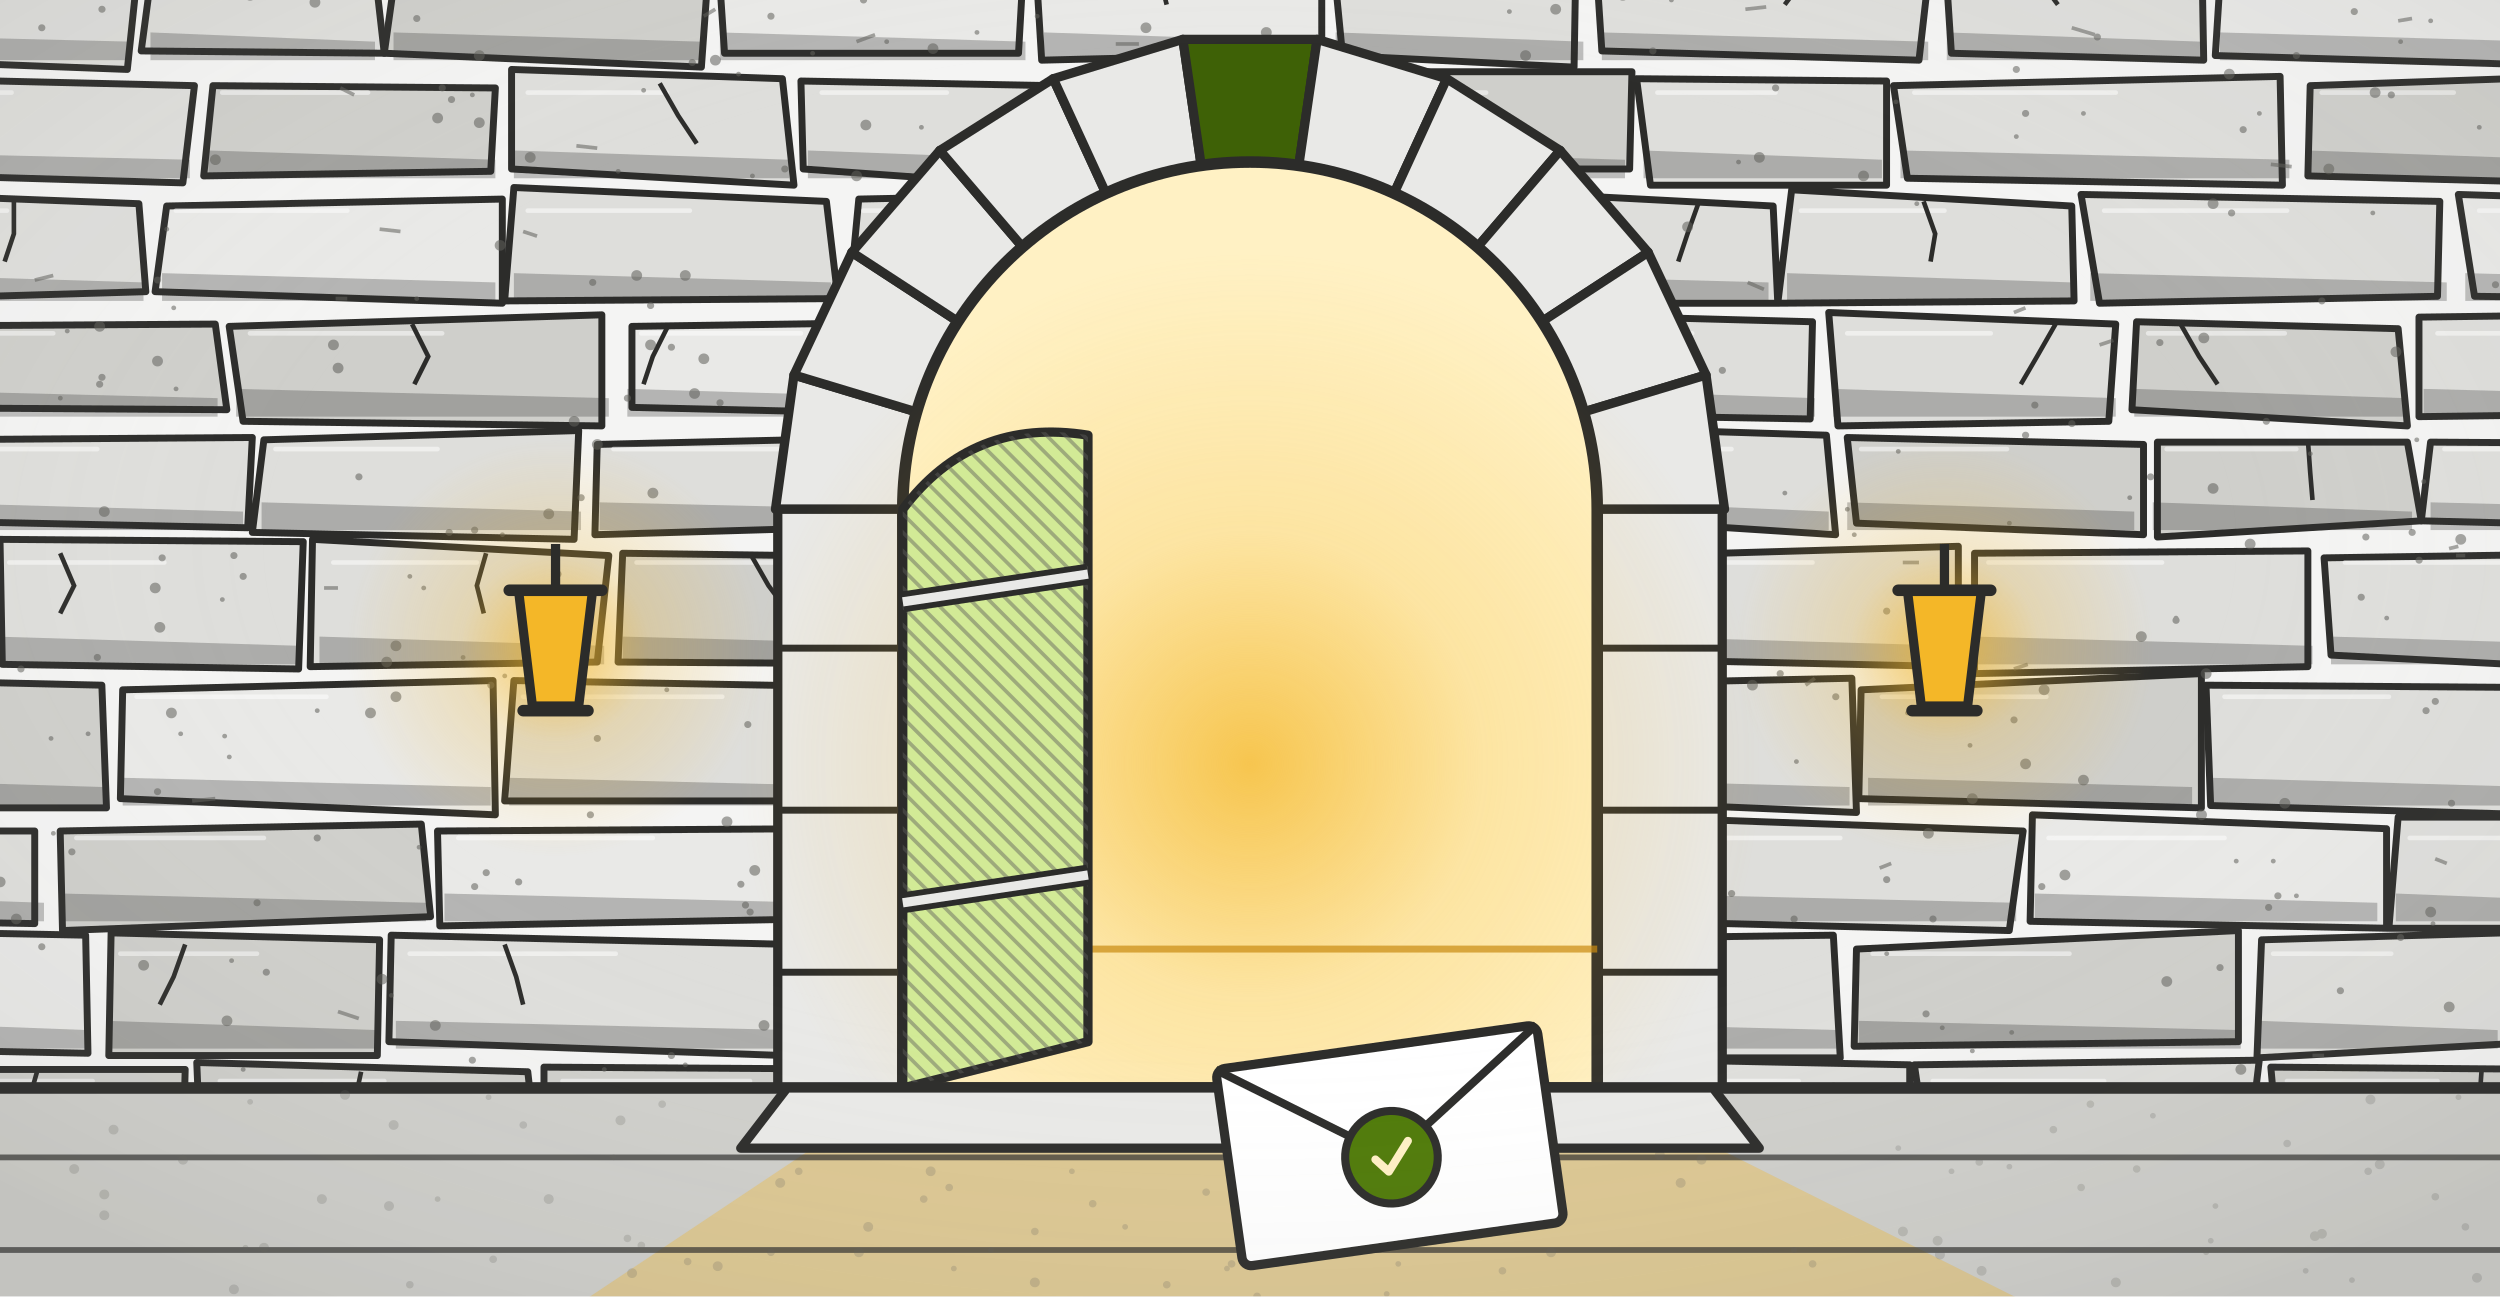
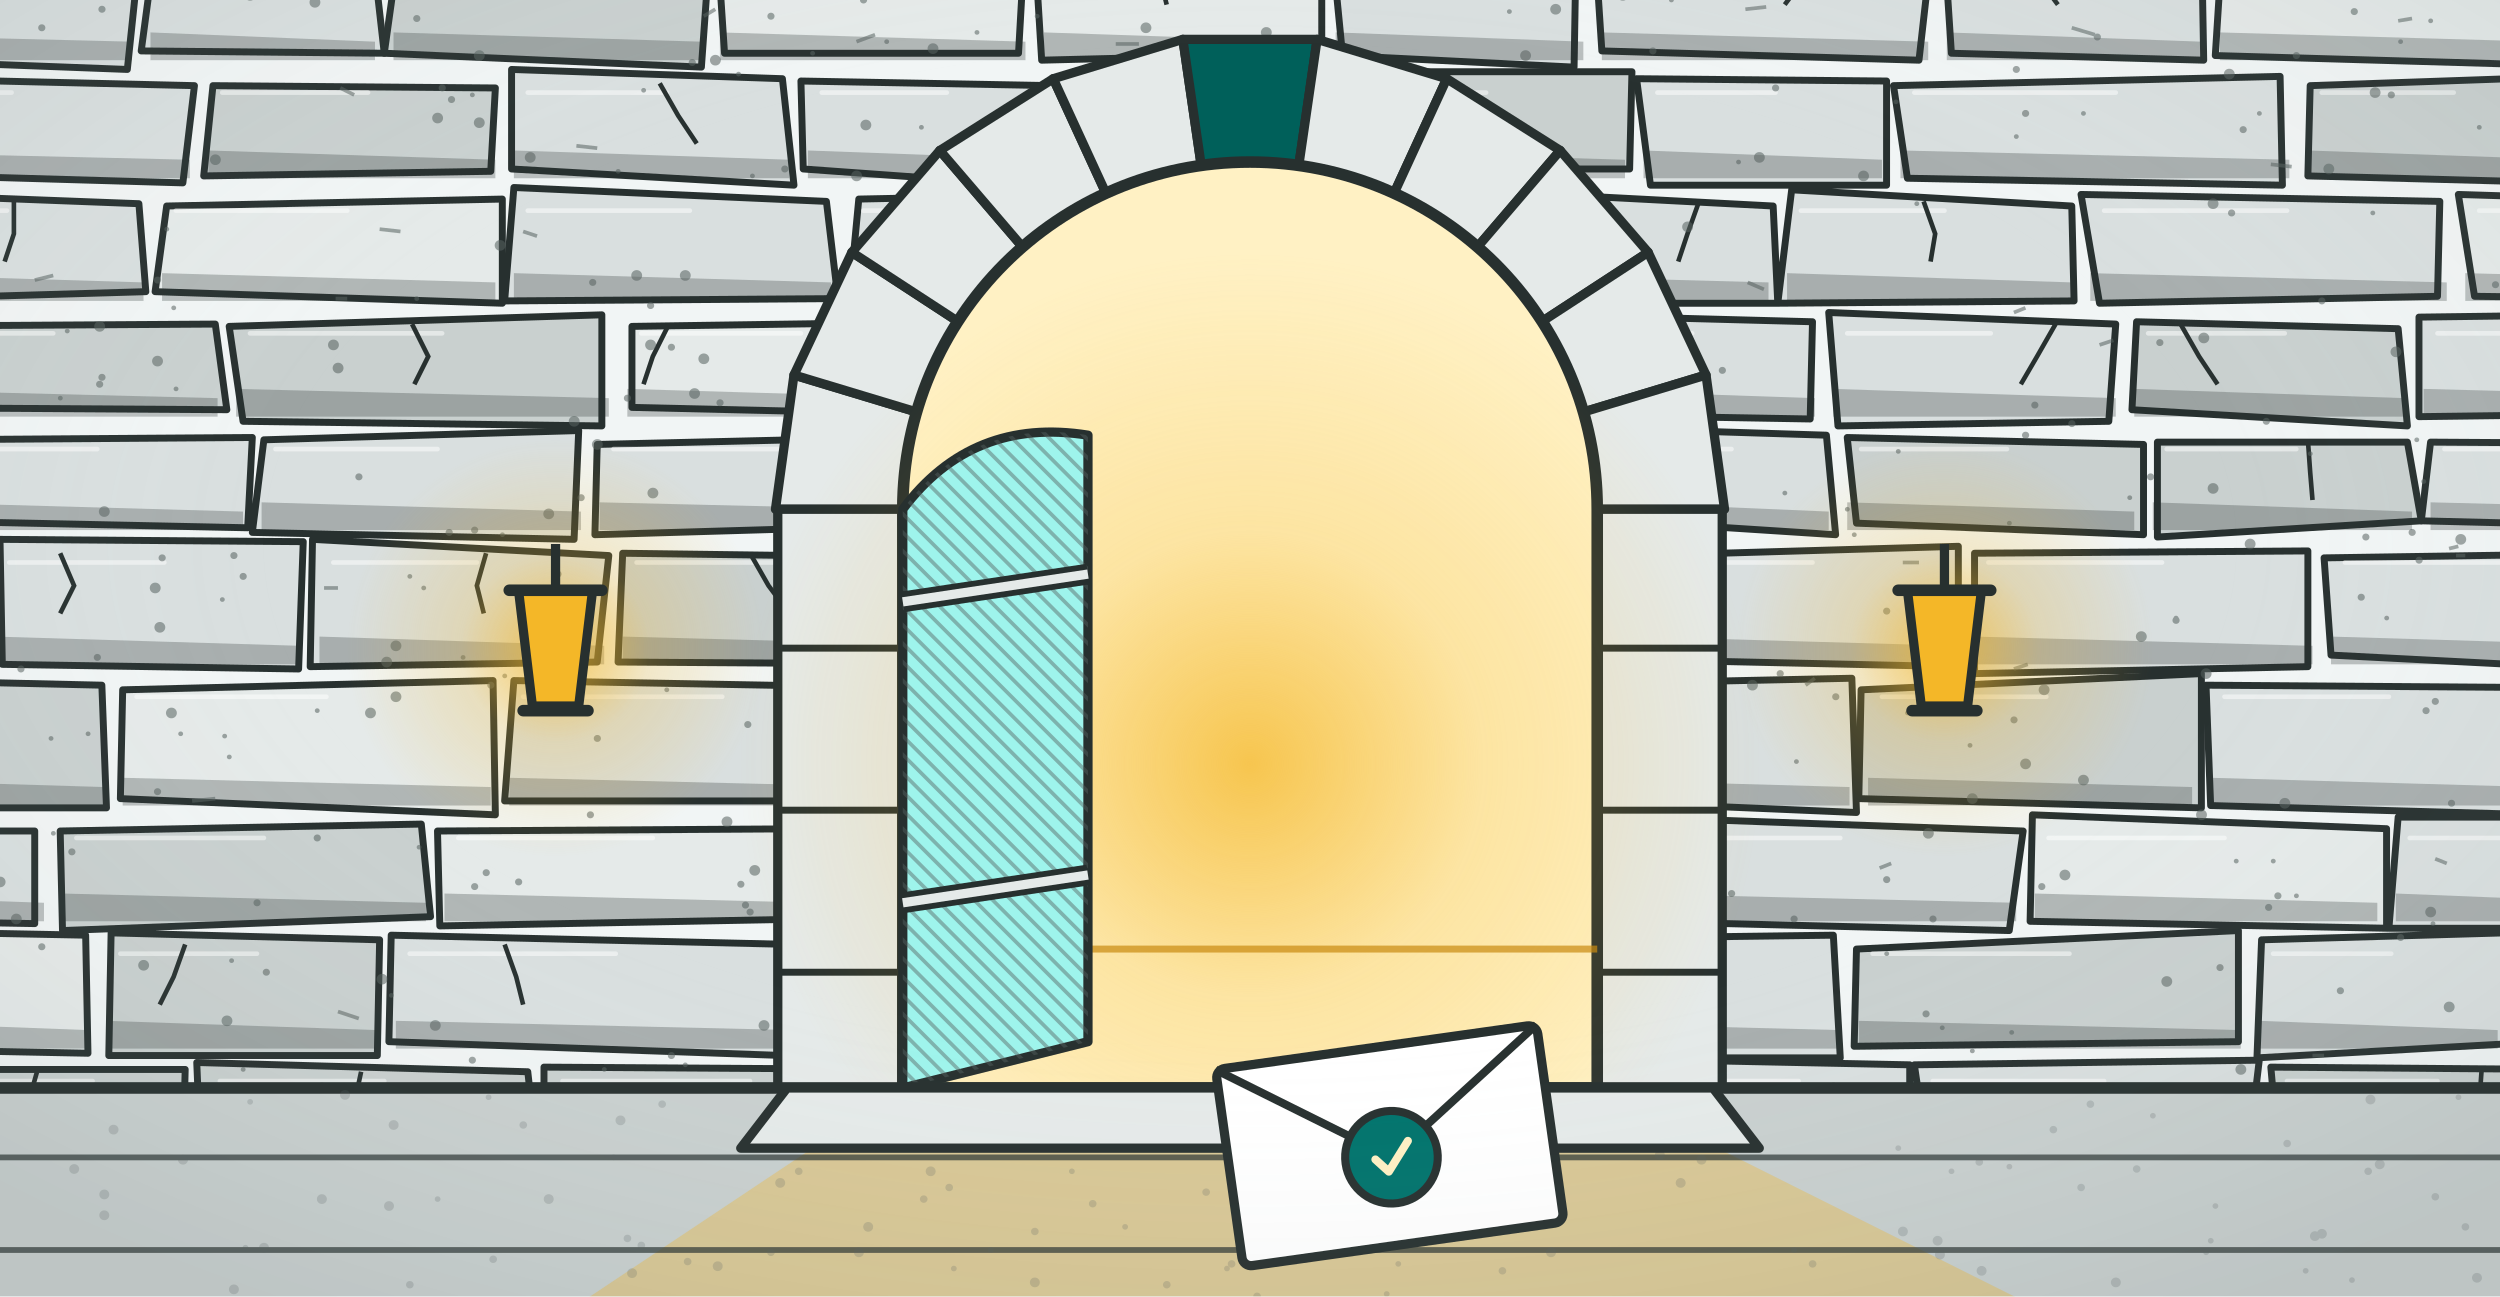
<svg xmlns="http://www.w3.org/2000/svg" viewBox="0 0 1080 560" width="1080" height="560">
  <defs>
    <radialGradient id="vig" cx="50%" cy="42%" r="70%">
-       <stop offset="55%" stop-color="#F4F4F3" stop-opacity="0" />
-       <stop offset="100%" stop-color="#5E5E5A" stop-opacity="0.10" />
+       <stop offset="55%" stop-color="#F1F5F5" stop-opacity="0" />
+       <stop offset="100%" stop-color="#55615F" stop-opacity="0.10" />
    </radialGradient>
    <radialGradient id="glow">
      <stop offset="0%" stop-color="#F4B728" stop-opacity="0.75" />
      <stop offset="45%" stop-color="#F4B728" stop-opacity="0.22" />
      <stop offset="100%" stop-color="#F4B728" stop-opacity="0" />
    </radialGradient>
    <radialGradient id="glowl">
-       <stop offset="0%" stop-color="#4F7A08" stop-opacity="0.55" />
-       <stop offset="100%" stop-color="#4F7A08" stop-opacity="0" />
+       <stop offset="0%" stop-color="#00736C" stop-opacity="0.55" />
+       <stop offset="100%" stop-color="#00736C" stop-opacity="0" />
    </radialGradient>
    <linearGradient id="sky" x1="0" y1="0" x2="0" y2="1">
      <stop offset="0" stop-color="#FFFFFF" />
-       <stop offset="1" stop-color="#F4F4F3" />
+       <stop offset="1" stop-color="#F1F5F5" />
    </linearGradient>
    <linearGradient id="goldg" x1="0" y1="0" x2="1" y2="1">
      <stop offset="0" stop-color="#FFF1C4" />
      <stop offset=".45" stop-color="#F4B728" />
      <stop offset="1" stop-color="#C98A10" />
    </linearGradient>
    <clipPath id="cv">
      <rect width="1080" height="560" />
    </clipPath>
  </defs>
  <g clip-path="url(#cv)">
-     <rect width="1080" height="560" fill="#F4F4F3" />
+     <rect width="1080" height="560" fill="#F1F5F5" />
    <g transform="translate(0 30)">
-       <g stroke="#2C2C2A" stroke-width="3" stroke-linejoin="round">
-         <path d="M-103 -53L61 -57L55 0L-103 -6ZM67 -53L160 -60L166 -7L61 -8ZM575 -57L681 -60L680 -1L580 -6ZM689 -54L835 -57L829 -4L692 -8ZM840 -53L951 -60L952 -4L843 -7ZM-86 3L84 7L79 49L-94 44ZM221 0L338 4L343 50L221 43ZM346 5L455 7L458 51L347 43ZM707 4L815 5L815 50L713 50ZM818 7L985 3L986 50L824 47ZM-71 53L60 58L63 96L-73 100ZM222 51L357 57L362 99L218 100ZM371 56L469 54L471 103L367 98ZM613 51L766 59L768 101L617 101ZM774 52L895 59L896 100L768 101ZM899 54L1054 57L1053 98L907 101ZM532 112L659 104L659 152L537 148ZM669 106L783 109L782 151L666 149ZM790 105L914 110L911 152L794 154ZM1045 107L1198 105L1199 148L1045 150ZM-34 160L109 159L107 198L-36 195ZM114 160L250 156L248 203L109 200ZM258 162L428 158L427 196L257 201ZM437 157L548 155L551 199L438 196ZM693 155L789 158L793 201L700 195ZM1050 161L1209 162L1209 199L1046 195ZM0 203L131 204L129 259L1 257ZM135 203L263 210L258 256L134 258ZM427 207L563 207L563 256L426 261ZM572 209L694 203L695 256L576 257ZM709 210L846 206L846 258L709 255ZM853 209L997 208L997 258L853 261ZM1004 211L1137 209L1143 260L1007 253ZM222 264L387 267L390 316L218 316ZM519 266L646 261L647 315L524 317ZM658 266L800 263L802 321L661 315ZM953 266L1094 267L1097 322L955 318ZM-99 329L15 329L15 369L-98 367ZM363 329L513 328L512 370L360 369ZM522 330L697 322L691 366L518 367ZM705 323L874 329L868 372L705 368ZM1036 323L1133 323L1137 371L1032 371ZM169 374L342 378L339 426L168 420ZM639 376L792 374L795 427L638 427ZM977 376L1082 373L1082 421L975 427ZM578 431L717 433L716 473L579 472ZM726 428L825 430L825 473L725 472ZM827 430L976 428L971 470L833 471Z" fill="#DEDEDB" />
-         <path d="M310 -52L443 -60L440 -7L313 -7ZM447 -53L571 -54L571 -7L450 -4ZM960 -53L1096 -53L1096 -2L957 -6ZM72 59L217 56L217 101L67 96ZM1062 54L1223 59L1224 100L1069 98ZM273 111L410 109L403 149L273 146ZM53 268L213 264L214 322L52 315ZM398 261L518 263L514 314L396 315ZM189 329L353 328L350 367L190 370ZM878 322L1031 328L1031 371L877 368ZM-65 372L37 374L38 425L-64 423ZM352 378L456 374L451 421L353 426ZM461 375L634 372L630 424L459 424ZM405 431L577 434L576 475L400 470Z" fill="#E9E9E7" />
-         <path d="M173 -57L307 -57L303 -1L166 -7ZM92 7L214 8L212 44L88 46ZM462 7L556 4L560 45L462 44ZM568 1L705 1L704 43L570 43ZM998 7L1113 3L1111 49L997 46ZM481 59L610 59L604 102L479 97ZM-65 111L93 110L98 147L-61 146ZM99 111L260 106L260 154L105 152ZM413 104L525 109L526 149L417 147ZM923 109L1036 112L1040 154L921 147ZM559 157L690 156L692 196L560 203ZM798 159L926 162L926 201L802 196ZM932 161L1040 161L1046 195L932 202ZM269 209L420 211L417 257L267 256ZM-88 263L44 266L46 319L-91 319ZM804 268L951 261L951 319L803 315ZM26 329L182 326L186 366L27 372ZM48 373L164 376L163 426L47 426ZM802 380L967 372L967 420L801 422ZM-11 432L80 432L79 471L-7 470ZM85 429L228 433L232 469L87 477ZM235 431L394 432L391 469L235 475ZM981 431L1107 432L1109 470L985 476Z" fill="#CFCFCB" />
+       <g stroke="#27302F" stroke-width="3" stroke-linejoin="round">
+         <path d="M-103 -53L61 -57L55 0L-103 -6ZM67 -53L160 -60L166 -7L61 -8ZM575 -57L681 -60L680 -1L580 -6ZM689 -54L835 -57L829 -4L692 -8ZM840 -53L951 -60L952 -4L843 -7ZM-86 3L84 7L79 49L-94 44ZM221 0L338 4L343 50L221 43ZM346 5L455 7L458 51L347 43ZM707 4L815 5L815 50L713 50ZM818 7L985 3L986 50L824 47ZM-71 53L60 58L63 96L-73 100ZM222 51L357 57L362 99L218 100ZM371 56L469 54L471 103L367 98ZM613 51L766 59L768 101L617 101ZM774 52L895 59L896 100L768 101ZM899 54L1054 57L1053 98L907 101ZM532 112L659 104L659 152L537 148ZM669 106L783 109L782 151L666 149ZM790 105L914 110L911 152L794 154ZM1045 107L1198 105L1199 148L1045 150ZM-34 160L109 159L107 198L-36 195ZM114 160L250 156L248 203L109 200ZM258 162L428 158L427 196L257 201ZM437 157L548 155L551 199L438 196ZM693 155L789 158L793 201L700 195ZM1050 161L1209 162L1209 199L1046 195ZM0 203L131 204L129 259L1 257ZM135 203L263 210L258 256L134 258ZM427 207L563 207L563 256L426 261ZM572 209L694 203L695 256L576 257ZM709 210L846 206L846 258L709 255ZM853 209L997 208L997 258L853 261ZM1004 211L1137 209L1143 260L1007 253ZM222 264L387 267L390 316L218 316ZM519 266L646 261L647 315L524 317ZM658 266L800 263L802 321L661 315ZM953 266L1094 267L1097 322L955 318ZM-99 329L15 329L15 369L-98 367ZM363 329L513 328L512 370L360 369ZM522 330L697 322L691 366L518 367ZM705 323L874 329L868 372L705 368ZM1036 323L1133 323L1137 371L1032 371ZM169 374L342 378L339 426L168 420ZM639 376L792 374L795 427L638 427ZM977 376L1082 373L1082 421L975 427ZM578 431L717 433L716 473L579 472ZM726 428L825 430L825 473L725 472ZM827 430L976 428L971 470L833 471Z" fill="#D9DFDF" />
+         <path d="M310 -52L443 -60L440 -7L313 -7ZM447 -53L571 -54L571 -7L450 -4ZM960 -53L1096 -53L1096 -2L957 -6ZM72 59L217 56L217 101L67 96ZM1062 54L1223 59L1224 100L1069 98ZM273 111L410 109L403 149L273 146ZM53 268L213 264L214 322L52 315ZM398 261L518 263L514 314L396 315ZM189 329L353 328L350 367L190 370ZM878 322L1031 328L1031 371L877 368ZM-65 372L37 374L38 425L-64 423ZM352 378L456 374L451 421L353 426ZM461 375L634 372L630 424L459 424ZM405 431L577 434L576 475L400 470Z" fill="#E5EAE9" />
+         <path d="M173 -57L307 -57L303 -1L166 -7ZM92 7L214 8L212 44L88 46ZM462 7L556 4L560 45L462 44ZM568 1L705 1L704 43L570 43ZM998 7L1113 3L1111 49L997 46ZM481 59L610 59L604 102L479 97ZM-65 111L93 110L98 147L-61 146ZM99 111L260 106L260 154L105 152ZM413 104L525 109L526 149L417 147ZM923 109L1036 112L1040 154L921 147ZM559 157L690 156L692 196L560 203ZM798 159L926 162L926 201L802 196ZM932 161L1040 161L1046 195L932 202ZM269 209L420 211L417 257L267 256ZM-88 263L44 266L46 319L-91 319ZM804 268L951 261L951 319L803 315ZM26 329L182 326L186 366L27 372ZM48 373L164 376L163 426L47 426ZM802 380L967 372L967 420L801 422ZM-11 432L80 432L79 471L-7 470ZM85 429L228 433L232 469L87 477ZM235 431L394 432L391 469L235 475ZM981 431L1107 432L1109 470L985 476Z" fill="#C9D0CF" />
      </g>
-       <path d="M-106 -16L57 -12V-4H-106ZM65 -16L162 -12V-4H65ZM170 -16L303 -12V-4H170ZM311 -16L443 -12V-4H311ZM451 -16L569 -12V-4H451ZM577 -16L684 -12V-4H577ZM692 -16L833 -12V-4H692ZM841 -16L951 -12V-4H841ZM959 -16L1098 -12V-4H959ZM-90 35L82 39V47H-90ZM90 35L214 39V47H90ZM222 35L341 39V47H222ZM349 35L457 39V47H349ZM465 35L559 39V47H465ZM567 35L702 39V47H567ZM710 35L813 39V47H710ZM821 35L989 39V47H821ZM997 35L1110 39V47H997ZM-70 88L62 92V100H-70ZM70 88L214 92V100H70ZM222 88L359 92V100H222ZM367 88L472 92V100H367ZM480 88L606 92V100H480ZM614 88L764 92V100H614ZM772 88L895 92V100H772ZM903 88L1057 92V100H903ZM1065 88L1220 92V100H1065ZM-65 138L94 142V150H-65ZM102 138L263 142V150H102ZM271 138L406 142V150H271ZM414 138L525 142V150H414ZM533 138L657 142V150H533ZM665 138L784 142V150H665ZM792 138L914 142V150H792ZM922 138L1039 142V150H922ZM1047 138L1200 142V150H1047ZM-37 187L105 191V199H-37ZM113 187L251 191V199H113ZM259 187L427 191V199H259ZM435 187L550 191V199H435ZM558 187L688 191V199H558ZM696 187L790 191V199H696ZM798 187L922 191V199H798ZM930 187L1042 191V199H930ZM1050 187L1209 191V199H1050ZM-2 245L130 249V257H-2ZM138 245L261 249V257H138ZM269 245L419 249V257H269ZM427 245L564 249V257H427ZM572 245L698 249V257H572ZM706 245L845 249V257H706ZM853 245L999 249V257H853ZM1007 245L1140 249V257H1007ZM-88 306L45 310V318H-88ZM53 306L212 310V318H53ZM220 306L386 310V318H220ZM394 306L514 310V318H394ZM522 306L649 310V318H522ZM657 306L799 310V318H657ZM807 306L947 310V318H807ZM955 306L1095 310V318H955ZM-95 356L19 360V368H-95ZM27 356L184 360V368H27ZM192 356L354 360V368H192ZM362 356L514 360V368H362ZM522 356L693 360V368H522ZM701 356L871 360V368H701ZM879 356L1027 360V368H879ZM1035 356L1135 360V368H1035ZM-68 411L38 415V423H-68ZM46 411L163 415V423H46ZM171 411L343 415V423H171ZM351 411L452 415V423H351ZM460 411L630 415V423H460ZM638 411L795 415V423H638ZM803 411L968 415V423H803ZM976 411L1079 415V423H976ZM-11 461L81 465V473H-11ZM89 461L229 465V473H89ZM237 461L395 465V473H237ZM403 461L574 465V473H403ZM582 461L715 465V473H582ZM723 461L821 465V473H723ZM829 461L974 465V473H829ZM982 461L1111 465V473H982Z" fill="#2C2C2A" opacity=".28" />
+       <path d="M-106 -16L57 -12V-4H-106ZM65 -16L162 -12V-4H65ZM170 -16L303 -12V-4H170ZM311 -16L443 -12V-4H311ZM451 -16L569 -12V-4H451ZM577 -16L684 -12V-4H577ZM692 -16L833 -12V-4H692ZM841 -16L951 -12V-4H841ZM959 -16L1098 -12V-4H959ZM-90 35L82 39V47H-90ZM90 35L214 39V47H90ZM222 35L341 39V47H222ZM349 35L457 39V47H349ZM465 35L559 39V47H465ZM567 35L702 39V47H567ZM710 35L813 39V47H710ZM821 35L989 39V47H821ZM997 35L1110 39V47H997ZM-70 88L62 92V100H-70ZM70 88L214 92V100H70ZM222 88L359 92V100H222ZM367 88L472 92V100H367ZM480 88L606 92V100H480ZM614 88L764 92V100H614ZM772 88L895 92V100H772ZM903 88L1057 92V100H903ZM1065 88L1220 92V100H1065ZM-65 138L94 142V150H-65ZM102 138L263 142V150H102ZM271 138L406 142V150H271ZM414 138L525 142V150H414ZM533 138L657 142V150H533ZM665 138L784 142V150H665ZM792 138L914 142V150H792ZM922 138L1039 142V150H922ZM1047 138L1200 142V150H1047ZM-37 187L105 191V199H-37ZM113 187L251 191V199H113ZM259 187L427 191V199H259ZM435 187L550 191V199H435ZM558 187L688 191V199H558ZM696 187L790 191V199H696ZM798 187L922 191V199H798ZM930 187L1042 191V199H930ZM1050 187L1209 191V199H1050ZM-2 245L130 249V257H-2ZM138 245L261 249V257H138ZM269 245L419 249V257H269ZM427 245L564 249V257H427ZM572 245L698 249V257H572ZM706 245L845 249V257H706ZM853 245L999 249V257H853ZM1007 245L1140 249V257H1007ZM-88 306L45 310V318H-88ZM53 306L212 310V318H53ZM220 306L386 310V318H220ZM394 306L514 310V318H394ZM522 306L649 310V318H522ZM657 306L799 310V318H657ZM807 306L947 310V318H807ZM955 306L1095 310V318H955ZM-95 356L19 360V368H-95ZM27 356L184 360V368H27ZM192 356L354 360V368H192ZM362 356L514 360V368H362ZM522 356L693 360V368H522ZM701 356L871 360V368H701ZM879 356L1027 360V368H879ZM1035 356L1135 360V368H1035ZM-68 411L38 415V423H-68ZM46 411L163 415V423H46ZM171 411L343 415V423H171ZM351 411L452 415V423H351ZM460 411L630 415V423H460ZM638 411L795 415V423H638ZM803 411L968 415V423H803ZM976 411L1079 415V423H976ZM-11 461L81 465V473H-11ZM89 461L229 465V473H89ZM237 461L395 465V473H237ZM403 461L574 465V473H403ZM582 461L715 465V473H582ZM723 461L821 465V473H723ZM829 461L974 465V473H829ZM982 461L1111 465V473H982Z" fill="#27302F" opacity=".28" />
      <path d="M-100 -50H-16M71 -50H119M176 -50H244M317 -50H384M457 -50H516M583 -50H636M698 -50H770M847 -50H902M965 -50H1036M-84 10H5M96 10H159M228 10H288M355 10H409M471 10H517M573 10H642M716 10H767M827 10H914M1003 10H1060M-64 61H3M76 61H150M228 61H298M373 61H425M486 61H550M620 61H697M778 61H840M909 61H988M1071 61H1151M-59 114H23M108 114H191M277 114H346M420 114H475M539 114H602M671 114H731M798 114H860M928 114H987M1053 114H1132M-31 164H42M119 164H189M265 164H352M441 164H499M564 164H630M702 164H748M804 164H867M936 164H992M1056 164H1138M4 213H71M144 213H206M275 213H352M433 213H503M578 213H642M712 213H783M859 213H934M1013 213H1081M-82 271H-14M59 271H141M226 271H312M400 271H460M528 271H592M663 271H736M813 271H884M961 271H1032M-89 332H-32M33 332H114M198 332H282M368 332H446M528 332H616M707 332H795M885 332H961M1041 332H1090M-62 382H-9M52 382H111M177 382H266M357 382H407M466 382H554M644 382H725M809 382H894M982 382H1033M-5 437H40M95 437H166M243 437H324M409 437H497M588 437H656M729 437H777M835 437H909M988 437H1053" stroke="#FFFFFF" stroke-width="2" opacity=".5" stroke-linecap="round" />
-       <path d="M509 -54l-8 14l3 12M785 -54l-5 14l-9 12M888 -54l-8 14l9 12M-9 6l-1 14l2 12M285 6l8 14l8 12M6 57l0 14l-4 12M734 57l-5 14l-4 12M831 57l5 14l-2 12M-44 110l8 14l2 12M178 110l7 14l-6 12M289 110l-7 14l-4 12M888 110l-8 14l-7 12M942 110l8 14l8 12M997 160l1 14l1 12M26 209l6 14l-6 12M210 209l-4 14l3 12M324 209l8 14l9 12M481 328l8 14l-6 12M80 378l-5 14l-6 12M218 378l5 14l3 12M16 433l-4 14l-1 12M156 433l-3 14l0 12M1072 433l-1 14l-9 12" fill="none" stroke="#2C2C2A" stroke-width="2" />
+       <path d="M509 -54l-8 14l3 12M785 -54l-5 14l-9 12M888 -54l-8 14l9 12M-9 6l-1 14l2 12M285 6l8 14l8 12M6 57l0 14l-4 12M734 57l-5 14l-4 12M831 57l5 14l-2 12M-44 110l8 14l2 12M178 110l7 14l-6 12M289 110l-7 14l-4 12M888 110l-8 14l-7 12M942 110l8 14l8 12M997 160l1 14l1 12M26 209l6 14l-6 12M210 209l-4 14l3 12M324 209l8 14l9 12M481 328l8 14l-6 12M80 378l-5 14l-6 12M218 378l5 14l3 12M16 433l-4 14l-1 12M156 433l-3 14l0 12M1072 433l-1 14l-9 12" fill="none" stroke="#27302F" stroke-width="2" />
      <clipPath id="t1">
        <rect y="-60" width="1080" height="500" />
      </clipPath>
      <g clip-path="url(#t1)" opacity=".55">
-         <path d="M1044 160h.1M38 287h.1M828 58h.1M673 248h.1M99 297h.1M543 380h.1M288 268h.1M490 205h.1M177 219h.1M29 113h.1M871 29h.1M940 237h.1M319 2h.1M76 138h.1M966 342h.1M72 69h.1M744 415h.1M455 416h.1M510 9h.1M75 103h.1M722 -30h.1M819 14h.1M344 229h.1M200 254h.1M1047 178h.1M78 287h.1M636 214h.1M278 9h.1M426 272h.1M358 222h.1M1025 62h.1M824 278h.1M652 -25h.1M1055 -45h.1M261 432h.1M448 -23h.1M617 125h.1M1071 25h.1M383 214h.1M751 40h.1M342 368h.1M169 400h.1M740 187h.1M900 19h.1M976 19h.1M26 142h.1M776 299h.1M771 183h.1M181 336h.1M296 430h.1M217 201h.1M524 174h.1M22 289h.1M998 166h.1M423 419h.1M398 25h.1M868 196h.1M137 277h.1M788 -51h.1M815 382h.1M920 185h.1M801 201h.1M1031 237h.1M798 190h.1M669 375h.1M97 288h.1M520 364h.1M680 156h.1M422 -16h.1M383 -12h.1M467 190h.1M666 64h.1M851 292h.1M682 107h.1M852 424h.1M183 224h.1M549 408h.1M992 357h.1M820 165h.1M325 46h.1M444 250h.1M582 327h.1M1037 -12h.1M1051 369h.1M105 432h.1M23 330h.1M685 165h.1M180 99h.1M355 120h.1M686 200h.1M949 -40h.1M547 321h.1M513 259h.1M982 342h.1M204 11h.1M365 403h.1M100 385h.1M218 262h.1M351 -7h.1M96 229h.1M839 414h.1M267 44h.1M504 -39h.1M869 416h.1M1050 -21h.1" stroke="#5E5E5A" stroke-width="2" stroke-linecap="round" />
-         <path d="M70 211h.1M68 91h.1M1017 -25h.1M155 176h.1M180 -22h.1M1033 11h.1M324 364h.1M44 133h.1M536 231h.1M514 331h.1M475 331h.1M111 360h.1M875 19h.1M1078 93h.1M428 292h.1M541 349h.1M43 136h.1M224 351h.1M1011 398h.1M580 401h.1M906 -14h.1M299 -3h.1M430 115h.1M251 185h.1M333 -23h.1M322 361h.1M31 338h.1M714 -8h.1M959 388h.1M1059 317h.1M323 283h.1M210 347h.1M367 107h.1M1052 273h.1M980 362h.1M835 367h.1M578 240h.1M44 -26h.1M744 130h.1M895 153h.1M933 118h.1M1048 277h.1M505 239h.1M311 144h.1M253 -56h.1M348 121h.1M769 261h.1M1045 212h.1M879 145h.1M815 234h.1M137 332h.1M105 219h.1M258 289h.1M1003 100h.1M992 -6h.1M969 26h.1M281 102h.1M623 280h.1M659 243h.1M542 108h.1M875 158h.1M622 213h.1M678 43h.1M882 353h.1M748 356h.1M1042 200h.1M870 281h.1M195 13h.1M191 8h.1M101 210h.1M649 74h.1M929 176h.1M478 317h.1M370 279h.1M734 199h.1M18 379h.1M255 322h.1M427 45h.1M373 -30h.1M964 62h.1M984 357h.1M459 157h.1M650 269h.1M1022 202h.1M115 390h.1M205 199h.1M815 350h.1M832 408h.1M18 -18h.1M376 107h.1M389 -51h.1M622 93h.1M716 436h.1M492 71h.1M547 39h.1M205 353h.1M704 278h.1M342 403h.1M449 408h.1M435 123h.1M320 352h.1M256 92h.1M444 245h.1M241 218h.1M271 142h.1M204 428h.1M1020 228h.1M979 152h.1M339 43h.1M681 141h.1M472 319h.1M767 8h.1M290 426h.1M871 0h.1M68 312h.1M360 370h.1M493 210h.1M33 -56h.1M940 238h.1M456 415h.1M42 254h.1M9 259h.1M793 271h.1M442 271h.1M625 401h.1M290 120h.1M1037 375h.1M443 86h.1M543 234h.1M431 139h.1M775 367h.1M212 266h.1M194 200h.1" stroke="#5E5E5A" stroke-width="3" stroke-linecap="round" />
-         <path d="M98 411h.1M1066 -52h.1M74 278h.1M625 75h.1M490 148h.1M450 325h.1M883 268h.1M207 -6h.1M1050 364h.1M349 333h.1M547 -16h.1M1006 43h.1M326 346h.1M165 393h.1M674 403h.1M300 140h.1M296 89h.1M304 125h.1M374 24h.1M494 274h.1M608 416h.1M495 -18h.1M557 157h.1M282 183h.1M237 192h.1M983 -51h.1M516 282h.1M1026 10h.1M672 -26h.1M987 317h.1M139 440h.1M673 39h.1M160 278h.1M229 38h.1M670 305h.1M703 -35h.1M630 73h.1M648 373h.1M258 162h.1M188 413h.1M555 302h.1M403 -9h.1M571 141h.1M424 87h.1M654 278h.1M93 39h.1M171 271h.1M108 -32h.1M1058 405h.1M1050 -56h.1M642 82h.1M872 -47h.1M892 348h.1M953 261h.1M456 151h.1M630 65h.1M833 330h.1M925 245h.1M444 181h.1M189 21h.1M757 266h.1M900 307h.1M968 432h.1M704 199h.1M689 413h.1M696 421h.1M69 241h.1M952 116h.1M659 -6h.1M482 216h.1M45 191h.1M624 251h.1M619 109h.1M370 46h.1M602 113h.1M144 119h.1M136 -29h.1M171 249h.1M663 239h.1M852 315h.1M207 23h.1M248 152h.1M410 273h.1M281 119h.1M167 256h.1M936 394h.1M701 -32h.1M729 68h.1M67 224h.1M963 2h.1M875 300h.1M565 369h.1M747 -36h.1M403 86h.1M509 373h.1M146 129h.1M1063 203h.1M330 413h.1M43 111h.1M7 367h.1M240 264h.1M600 385h.1M68 126h.1M0 351h.1M579 50h.1M275 89h.1M805 46h.1M216 76h.1M972 205h.1M792 440h.1M956 58h.1M62 387h.1M552 121h.1M684 347h.1M353 421h.1M309 -4h.1M517 101h.1M760 38h.1M951 322h.1M1035 122h.1M956 181h.1M314 325h.1" stroke="#5E5E5A" stroke-width="4.6" stroke-linecap="round" />
-         <path d="M370 -12l8 -3M528 189l9 3M304 -23l5 -3M561 196l9 3M164 69l9 1M999 426l5 0M1061 210l4 0M895 -18l10 3M981 41l9 1M755 92l7 3M812 345l5 -2M146 407l9 3M15 91l8 -2M140 224l6 0M341 165l5 -2M822 213l7 0M145 99l5 0M870 105l5 -2M226 70l6 2M870 259l6 -2M1058 207l4 -1M427 139l5 -2M907 119l6 -2M147 8l6 3M590 77l5 0M1036 -21l6 -1M780 266l4 -3M754 -26l9 -1M249 33l9 1M83 316l10 -1M630 123l5 0M482 -11l10 0M477 179l7 2M559 9l8 1M1052 341l5 2M541 58l4 -2" stroke="#5E5E5A" stroke-width="1.6" />
+         <path d="M1044 160h.1M38 287h.1M828 58h.1M673 248h.1M99 297h.1M543 380h.1M288 268h.1M490 205h.1M177 219h.1M29 113h.1M871 29h.1M940 237h.1M319 2h.1M76 138h.1M966 342h.1M72 69h.1M744 415h.1M455 416h.1M510 9h.1M75 103h.1M722 -30h.1M819 14h.1M344 229h.1M200 254h.1M1047 178h.1M78 287h.1M636 214h.1M278 9h.1M426 272h.1M358 222h.1M1025 62h.1M824 278h.1M652 -25h.1M1055 -45h.1M261 432h.1M448 -23h.1M617 125h.1M1071 25h.1M383 214h.1M751 40h.1M342 368h.1M169 400h.1M740 187h.1M900 19h.1M976 19h.1M26 142h.1M776 299h.1M771 183h.1M181 336h.1M296 430h.1M217 201h.1M524 174h.1M22 289h.1M998 166h.1M423 419h.1M398 25h.1M868 196h.1M137 277h.1M788 -51h.1M815 382h.1M920 185h.1M801 201h.1M1031 237h.1M798 190h.1M669 375h.1M97 288h.1M520 364h.1M680 156h.1M422 -16h.1M383 -12h.1M467 190h.1M666 64h.1M851 292h.1M682 107h.1M852 424h.1M183 224h.1M549 408h.1M992 357h.1M820 165h.1M325 46h.1M444 250h.1M582 327h.1M1037 -12h.1M1051 369h.1M105 432h.1M23 330h.1M685 165h.1M180 99h.1M355 120h.1M686 200h.1M949 -40h.1M547 321h.1M513 259h.1M982 342h.1M204 11h.1M365 403h.1M100 385h.1M218 262h.1M351 -7h.1M96 229h.1M839 414h.1M267 44h.1M504 -39h.1M869 416h.1M1050 -21h.1" stroke="#55615F" stroke-width="2" stroke-linecap="round" />
+         <path d="M70 211h.1M68 91h.1M1017 -25h.1M155 176h.1M180 -22h.1M1033 11h.1M324 364h.1M44 133h.1M536 231h.1M514 331h.1M475 331h.1M111 360h.1M875 19h.1M1078 93h.1M428 292h.1M541 349h.1M43 136h.1M224 351h.1M1011 398h.1M580 401h.1M906 -14h.1M299 -3h.1M430 115h.1M251 185h.1M333 -23h.1M322 361h.1M31 338h.1M714 -8h.1M959 388h.1M1059 317h.1M323 283h.1M210 347h.1M367 107h.1M1052 273h.1M980 362h.1M835 367h.1M578 240h.1M44 -26h.1M744 130h.1M895 153h.1M933 118h.1M1048 277h.1M505 239h.1M311 144h.1M253 -56h.1M348 121h.1M769 261h.1M1045 212h.1M879 145h.1M815 234h.1M137 332h.1M105 219h.1M258 289h.1M1003 100h.1M992 -6h.1M969 26h.1M281 102h.1M623 280h.1M659 243h.1M542 108h.1M875 158h.1M622 213h.1M678 43h.1M882 353h.1M748 356h.1M1042 200h.1M870 281h.1M195 13h.1M191 8h.1M101 210h.1M649 74h.1M929 176h.1M478 317h.1M370 279h.1M734 199h.1M18 379h.1M255 322h.1M427 45h.1M373 -30h.1M964 62h.1M984 357h.1M459 157h.1M650 269h.1M1022 202h.1M115 390h.1M205 199h.1M815 350h.1M832 408h.1M18 -18h.1M376 107h.1M389 -51h.1M622 93h.1M716 436h.1M492 71h.1M547 39h.1M205 353h.1M704 278h.1M342 403h.1M449 408h.1M435 123h.1M320 352h.1M256 92h.1M444 245h.1M241 218h.1M271 142h.1M204 428h.1M1020 228h.1M979 152h.1M339 43h.1M681 141h.1M472 319h.1M767 8h.1M290 426h.1M871 0h.1M68 312h.1M360 370h.1M493 210h.1M33 -56h.1M940 238h.1M456 415h.1M42 254h.1M9 259h.1M793 271h.1M442 271h.1M625 401h.1M290 120h.1M1037 375h.1M443 86h.1M543 234h.1M431 139h.1M775 367h.1M212 266h.1M194 200h.1" stroke="#55615F" stroke-width="3" stroke-linecap="round" />
+         <path d="M98 411h.1M1066 -52h.1M74 278h.1M625 75h.1M490 148h.1M450 325h.1M883 268h.1M207 -6h.1M1050 364h.1M349 333h.1M547 -16h.1M1006 43h.1M326 346h.1M165 393h.1M674 403h.1M300 140h.1M296 89h.1M304 125h.1M374 24h.1M494 274h.1M608 416h.1M495 -18h.1M557 157h.1M282 183h.1M237 192h.1M983 -51h.1M516 282h.1M1026 10h.1M672 -26h.1M987 317h.1M139 440h.1M673 39h.1M160 278h.1M229 38h.1M670 305h.1M703 -35h.1M630 73h.1M648 373h.1M258 162h.1M188 413h.1M555 302h.1M403 -9h.1M571 141h.1M424 87h.1M654 278h.1M93 39h.1M171 271h.1M108 -32h.1M1058 405h.1M1050 -56h.1M642 82h.1M872 -47h.1M892 348h.1M953 261h.1M456 151h.1M630 65h.1M833 330h.1M925 245h.1M444 181h.1M189 21h.1M757 266h.1M900 307h.1M968 432h.1M704 199h.1M689 413h.1M696 421h.1M69 241h.1M952 116h.1M659 -6h.1M482 216h.1M45 191h.1M624 251h.1M619 109h.1M370 46h.1M602 113h.1M144 119h.1M136 -29h.1M171 249h.1M663 239h.1M852 315h.1M207 23h.1M248 152h.1M410 273h.1M281 119h.1M167 256h.1M936 394h.1M701 -32h.1M729 68h.1M67 224h.1M963 2h.1M875 300h.1M565 369h.1M747 -36h.1M403 86h.1M509 373h.1M146 129h.1M1063 203h.1M330 413h.1M43 111h.1M7 367h.1M240 264h.1M600 385h.1M68 126h.1M0 351h.1M579 50h.1M275 89h.1M805 46h.1M216 76h.1M972 205h.1M792 440h.1M956 58h.1M62 387h.1M552 121h.1M684 347h.1M353 421h.1M309 -4h.1M517 101h.1M760 38h.1M951 322h.1M1035 122h.1M956 181h.1M314 325h.1" stroke="#55615F" stroke-width="4.6" stroke-linecap="round" />
+         <path d="M370 -12l8 -3M528 189l9 3M304 -23l5 -3M561 196l9 3M164 69l9 1M999 426l5 0M1061 210l4 0M895 -18l10 3M981 41l9 1M755 92l7 3M812 345l5 -2M146 407l9 3M15 91l8 -2M140 224l6 0M341 165l5 -2M822 213l7 0M145 99l5 0M870 105l5 -2M226 70l6 2M870 259l6 -2M1058 207l4 -1M427 139l5 -2M907 119l6 -2M147 8l6 3M590 77l5 0M1036 -21l6 -1M780 266l4 -3M754 -26l9 -1M249 33l9 1M83 316l10 -1M630 123l5 0M482 -11l10 0M477 179l7 2M559 9l8 1M1052 341l5 2M541 58l4 -2" stroke="#55615F" stroke-width="1.6" />
      </g>
-       <polygon points="390,190 335,190 343,132 396,148" fill="#E9E9E7" stroke="#2C2C2A" stroke-width="4" stroke-linejoin="round" />
-       <polygon points="396,148 343,132 368,79 414,109" fill="#E9E9E7" stroke="#2C2C2A" stroke-width="4" stroke-linejoin="round" />
-       <polygon points="414,109 368,79 406,35 442,77" fill="#E9E9E7" stroke="#2C2C2A" stroke-width="4" stroke-linejoin="round" />
-       <polygon points="442,77 406,35 455,4 478,54" fill="#E9E9E7" stroke="#2C2C2A" stroke-width="4" stroke-linejoin="round" />
-       <polygon points="478,54 455,4 511,-13 519,42" fill="#E9E9E7" stroke="#2C2C2A" stroke-width="4" stroke-linejoin="round" />
-       <polygon points="519,42 511,-13 569,-13 561,42" fill="#3E6106" stroke="#2C2C2A" stroke-width="4" stroke-linejoin="round" />
-       <polygon points="561,42 569,-13 625,4 602,54" fill="#E9E9E7" stroke="#2C2C2A" stroke-width="4" stroke-linejoin="round" />
-       <polygon points="602,54 625,4 674,35 638,77" fill="#E9E9E7" stroke="#2C2C2A" stroke-width="4" stroke-linejoin="round" />
-       <polygon points="638,77 674,35 712,79 666,109" fill="#E9E9E7" stroke="#2C2C2A" stroke-width="4" stroke-linejoin="round" />
-       <polygon points="666,109 712,79 737,132 684,148" fill="#E9E9E7" stroke="#2C2C2A" stroke-width="4" stroke-linejoin="round" />
-       <polygon points="684,148 737,132 745,190 690,190" fill="#E9E9E7" stroke="#2C2C2A" stroke-width="4" stroke-linejoin="round" />
-       <rect x="336" y="190" width="54" height="250" fill="#E9E9E7" stroke="#2C2C2A" stroke-width="4" />
-       <path d="M336 250h54" stroke="#2C2C2A" stroke-width="3" />
-       <path d="M336 320h54" stroke="#2C2C2A" stroke-width="3" />
-       <path d="M336 390h54" stroke="#2C2C2A" stroke-width="3" />
-       <rect x="690" y="190" width="54" height="250" fill="#E9E9E7" stroke="#2C2C2A" stroke-width="4" />
-       <path d="M690 250h54" stroke="#2C2C2A" stroke-width="3" />
-       <path d="M690 320h54" stroke="#2C2C2A" stroke-width="3" />
-       <path d="M690 390h54" stroke="#2C2C2A" stroke-width="3" />
-       <path d="M390 440V190A150 150 0 0 1 690 190V440Z" fill="#FFF1C4" stroke="#2C2C2A" stroke-width="5" />
+       <polygon points="390,190 335,190 343,132 396,148" fill="#E5EAE9" stroke="#27302F" stroke-width="4" stroke-linejoin="round" />
+       <polygon points="396,148 343,132 368,79 414,109" fill="#E5EAE9" stroke="#27302F" stroke-width="4" stroke-linejoin="round" />
+       <polygon points="414,109 368,79 406,35 442,77" fill="#E5EAE9" stroke="#27302F" stroke-width="4" stroke-linejoin="round" />
+       <polygon points="442,77 406,35 455,4 478,54" fill="#E5EAE9" stroke="#27302F" stroke-width="4" stroke-linejoin="round" />
+       <polygon points="478,54 455,4 511,-13 519,42" fill="#E5EAE9" stroke="#27302F" stroke-width="4" stroke-linejoin="round" />
+       <polygon points="519,42 511,-13 569,-13 561,42" fill="#00605A" stroke="#27302F" stroke-width="4" stroke-linejoin="round" />
+       <polygon points="561,42 569,-13 625,4 602,54" fill="#E5EAE9" stroke="#27302F" stroke-width="4" stroke-linejoin="round" />
+       <polygon points="602,54 625,4 674,35 638,77" fill="#E5EAE9" stroke="#27302F" stroke-width="4" stroke-linejoin="round" />
+       <polygon points="638,77 674,35 712,79 666,109" fill="#E5EAE9" stroke="#27302F" stroke-width="4" stroke-linejoin="round" />
+       <polygon points="666,109 712,79 737,132 684,148" fill="#E5EAE9" stroke="#27302F" stroke-width="4" stroke-linejoin="round" />
+       <polygon points="684,148 737,132 745,190 690,190" fill="#E5EAE9" stroke="#27302F" stroke-width="4" stroke-linejoin="round" />
+       <rect x="336" y="190" width="54" height="250" fill="#E5EAE9" stroke="#27302F" stroke-width="4" />
+       <path d="M336 250h54" stroke="#27302F" stroke-width="3" />
+       <path d="M336 320h54" stroke="#27302F" stroke-width="3" />
+       <path d="M336 390h54" stroke="#27302F" stroke-width="3" />
+       <rect x="690" y="190" width="54" height="250" fill="#E5EAE9" stroke="#27302F" stroke-width="4" />
+       <path d="M690 250h54" stroke="#27302F" stroke-width="3" />
+       <path d="M690 320h54" stroke="#27302F" stroke-width="3" />
+       <path d="M690 390h54" stroke="#27302F" stroke-width="3" />
+       <path d="M390 440V190A150 150 0 0 1 690 190V440Z" fill="#FFF1C4" stroke="#27302F" stroke-width="5" />
      <circle cx="540" cy="300" r="220" fill="url(#glow)" />
      <path d="M390 380H690" stroke="#C98A10" stroke-width="3" opacity=".7" />
-       <path d="M390 440V190Q420 150 470 158V420Z" fill="#D2EA96" stroke="#2C2C2A" stroke-width="4" stroke-linejoin="round" />
+       <path d="M390 440V190Q420 150 470 158V420Z" fill="#9EF4EC" stroke="#27302F" stroke-width="4" stroke-linejoin="round" />
      <clipPath id="t2">
        <path d="M390 440V190Q420 150 470 158V420Z" />
      </clipPath>
      <g clip-path="url(#t2)" opacity=".45">
-         <path d="M92 150L382 440M100 150L390 440M108 150L398 440M116 150L406 440M124 150L414 440M132 150L422 440M140 150L430 440M148 150L438 440M156 150L446 440M164 150L454 440M172 150L462 440M180 150L470 440M188 150L478 440M196 150L486 440M204 150L494 440M212 150L502 440M220 150L510 440M228 150L518 440M236 150L526 440M244 150L534 440M252 150L542 440M260 150L550 440M268 150L558 440M276 150L566 440M284 150L574 440M292 150L582 440M300 150L590 440M308 150L598 440M316 150L606 440M324 150L614 440M332 150L622 440M340 150L630 440M348 150L638 440M356 150L646 440M364 150L654 440M372 150L662 440M380 150L670 440M388 150L678 440M396 150L686 440M404 150L694 440M412 150L702 440M420 150L710 440M428 150L718 440M436 150L726 440M444 150L734 440M452 150L742 440M460 150L750 440M468 150L758 440M476 150L766 440M484 150L774 440M492 150L782 440M500 150L790 440M508 150L798 440M516 150L806 440M524 150L814 440M532 150L822 440M540 150L830 440M548 150L838 440M556 150L846 440M564 150L854 440M572 150L862 440M580 150L870 440M588 150L878 440M596 150L886 440M604 150L894 440M612 150L902 440M620 150L910 440M628 150L918 440M636 150L926 440M644 150L934 440M652 150L942 440M660 150L950 440M668 150L958 440M676 150L966 440M684 150L974 440M692 150L982 440M700 150L990 440M708 150L998 440M716 150L1006 440M724 150L1014 440M732 150L1022 440M740 150L1030 440M748 150L1038 440M756 150L1046 440M764 150L1054 440" stroke="#5E5E5A" stroke-width="1.6" />
+         <path d="M92 150L382 440M100 150L390 440M108 150L398 440M116 150L406 440M124 150L414 440M132 150L422 440M140 150L430 440M148 150L438 440M156 150L446 440M164 150L454 440M172 150L462 440M180 150L470 440M188 150L478 440M196 150L486 440M204 150L494 440M212 150L502 440M220 150L510 440M228 150L518 440M236 150L526 440M244 150L534 440M252 150L542 440M260 150L550 440M268 150L558 440M276 150L566 440M284 150L574 440M292 150L582 440M300 150L590 440M308 150L598 440M316 150L606 440M324 150L614 440M332 150L622 440M340 150L630 440M348 150L638 440M356 150L646 440M364 150L654 440M372 150L662 440M380 150L670 440M388 150L678 440M396 150L686 440M404 150L694 440M412 150L702 440M420 150L710 440M428 150L718 440M436 150L726 440M444 150L734 440M452 150L742 440M460 150L750 440M468 150L758 440M476 150L766 440M484 150L774 440M492 150L782 440M500 150L790 440M508 150L798 440M516 150L806 440M524 150L814 440M532 150L822 440M540 150L830 440M548 150L838 440M556 150L846 440M564 150L854 440M572 150L862 440M580 150L870 440M588 150L878 440M596 150L886 440M604 150L894 440M612 150L902 440M620 150L910 440M628 150L918 440M636 150L926 440M644 150L934 440M652 150L942 440M660 150L950 440M668 150L958 440M676 150L966 440M684 150L974 440M692 150L982 440M700 150L990 440M708 150L998 440M716 150L1006 440M724 150L1014 440M732 150L1022 440M740 150L1030 440M748 150L1038 440M756 150L1046 440M764 150L1054 440" stroke="#55615F" stroke-width="1.6" />
      </g>
-       <path d="M390 230L470 218" stroke="#2C2C2A" stroke-width="9" />
-       <path d="M390 230L470 218" stroke="#E9E9E7" stroke-width="4" />
-       <path d="M390 360L470 348" stroke="#2C2C2A" stroke-width="9" />
-       <path d="M390 360L470 348" stroke="#E9E9E7" stroke-width="4" />
-       <rect y="440" width="1080" height="160" fill="#CFCFCB" />
-       <path d="M0 440H1080" stroke="#2C2C2A" stroke-width="5" />
+       <path d="M390 230L470 218" stroke="#27302F" stroke-width="9" />
+       <path d="M390 230L470 218" stroke="#E5EAE9" stroke-width="4" />
+       <path d="M390 360L470 348" stroke="#27302F" stroke-width="9" />
+       <path d="M390 360L470 348" stroke="#E5EAE9" stroke-width="4" />
+       <rect y="440" width="1080" height="160" fill="#C9D0CF" />
+       <path d="M0 440H1080" stroke="#27302F" stroke-width="5" />
      <path d="M390 440L210 560H930L690 440Z" fill="#F4B728" opacity=".35" />
-       <path d="M0 470H1080" stroke="#2C2C2A" stroke-width="2.5" opacity=".7" />
-       <path d="M0 510H1080" stroke="#2C2C2A" stroke-width="2.5" opacity=".7" />
+       <path d="M0 470H1080" stroke="#27302F" stroke-width="2.5" opacity=".7" />
+       <path d="M0 510H1080" stroke="#27302F" stroke-width="2.5" opacity=".7" />
      <clipPath id="t3">
        <rect y="440" width="1080" height="120" />
      </clipPath>
      <g clip-path="url(#t3)" opacity="0.22">
-         <path d="M374 460h.1M820 466h.1M420 456h.1M265 470h.1M775 510h.1M387 460h.1M1016 543h.1M1062 444h.1M953 511h.1M1016 523h.1M930 452h.1M954 552h.1M459 535h.1M957 491h.1M868 474h.1M780 543h.1M951 555h.1M691 461h.1M412 518h.1M189 488h.1M744 559h.1M428 510h.1M106 509h.1M108 446h.1M530 518h.1M764 534h.1M996 519h.1M599 529h.1M584 501h.1M1051 555h.1M604 516h.1M486 500h.1M970 551h.1M955 506h.1M537 492h.1M463 476h.1M673 535h.1M211 444h.1M843 476h.1" stroke="#5E5E5A" stroke-width="2.4" stroke-linecap="round" />
-         <path d="M899 483h.1M297 515h.1M504 525h.1M625 541h.1M637 492h.1M604 483h.1M100 545h.1M566 550h.1M1052 487h.1M649 519h.1M1023 476h.1M402 452h.1M410 483h.1M783 516h.1M333 511h.1M399 488h.1M345 462h.1M855 472h.1M559 509h.1M543 530h.1M438 555h.1M532 516h.1M50 557h.1M345 476h.1M213 514h.1M226 456h.1M923 475h.1M277 508h.1M887 458h.1M271 505h.1M237 555h.1M286 447h.1M521 485h.1M903 447h.1M177 525h.1M988 464h.1M883 559h.1M447 502h.1M1065 500h.1M693 451h.1M472 490h.1" stroke="#5E5E5A" stroke-width="3.2" stroke-linecap="round" />
-         <path d="M49 458h.1M337 481h.1M658 451h.1M1070 522h.1M1000 504h.1M268 454h.1M402 476h.1M101 527h.1M310 517h.1M1024 445h.1M244 547h.1M735 471h.1M463 444h.1M585 483h.1M371 511h.1M32 475h.1M139 488h.1M447 524h.1M879 538h.1M914 524h.1M1028 473h.1M856 519h.1M237 488h.1M670 511h.1M45 495h.1M79 471h.1M472 444h.1M717 469h.1M822 502h.1M149 443h.1M598 446h.1M838 512h.1M97 543h.1M45 486h.1M375 500h.1M1057 552h.1M839 534h.1M837 506h.1M170 456h.1M726 481h.1M168 491h.1M864 542h.1M1003 503h.1M1064 535h.1M662 453h.1M114 509h.1M729 534h.1M273 520h.1M314 542h.1" stroke="#5E5E5A" stroke-width="4.2" stroke-linecap="round" />
+         <path d="M374 460h.1M820 466h.1M420 456h.1M265 470h.1M775 510h.1M387 460h.1M1016 543h.1M1062 444h.1M953 511h.1M1016 523h.1M930 452h.1M954 552h.1M459 535h.1M957 491h.1M868 474h.1M780 543h.1M951 555h.1M691 461h.1M412 518h.1M189 488h.1M744 559h.1M428 510h.1M106 509h.1M108 446h.1M530 518h.1M764 534h.1M996 519h.1M599 529h.1M584 501h.1M1051 555h.1M604 516h.1M486 500h.1M970 551h.1M955 506h.1M537 492h.1M463 476h.1M673 535h.1M211 444h.1M843 476h.1" stroke="#55615F" stroke-width="2.4" stroke-linecap="round" />
+         <path d="M899 483h.1M297 515h.1M504 525h.1M625 541h.1M637 492h.1M604 483h.1M100 545h.1M566 550h.1M1052 487h.1M649 519h.1M1023 476h.1M402 452h.1M410 483h.1M783 516h.1M333 511h.1M399 488h.1M345 462h.1M855 472h.1M559 509h.1M543 530h.1M438 555h.1M532 516h.1M50 557h.1M345 476h.1M213 514h.1M226 456h.1M923 475h.1M277 508h.1M887 458h.1M271 505h.1M237 555h.1M286 447h.1M521 485h.1M903 447h.1M177 525h.1M988 464h.1M883 559h.1M447 502h.1M1065 500h.1M693 451h.1M472 490h.1" stroke="#55615F" stroke-width="3.2" stroke-linecap="round" />
+         <path d="M49 458h.1M337 481h.1M658 451h.1M1070 522h.1M1000 504h.1M268 454h.1M402 476h.1M101 527h.1M310 517h.1M1024 445h.1M244 547h.1M735 471h.1M463 444h.1M585 483h.1M371 511h.1M32 475h.1M139 488h.1M447 524h.1M879 538h.1M914 524h.1M1028 473h.1M856 519h.1M237 488h.1M670 511h.1M45 495h.1M79 471h.1M472 444h.1M717 469h.1M822 502h.1M149 443h.1M598 446h.1M838 512h.1M97 543h.1M45 486h.1M375 500h.1M1057 552h.1M839 534h.1M837 506h.1M170 456h.1M726 481h.1M168 491h.1M864 542h.1M1003 503h.1M1064 535h.1M662 453h.1M114 509h.1M729 534h.1M273 520h.1M314 542h.1" stroke="#55615F" stroke-width="4.2" stroke-linecap="round" />
      </g>
-       <path d="M340 440h400l20 26h-440z" fill="#E9E9E7" stroke="#2C2C2A" stroke-width="4" stroke-linejoin="round" />
+       <path d="M340 440h400l20 26h-440z" fill="#E5EAE9" stroke="#27302F" stroke-width="4" stroke-linejoin="round" />
      <g transform="rotate(-8 600 462)">
-         <rect x="530" y="422" width="140" height="86" rx="4" fill="#FFFFFF" stroke="#2C2C2A" stroke-width="4" />
-         <path d="M530 422L600 470L670 422" fill="none" stroke="#2C2C2A" stroke-width="3.5" stroke-linejoin="round" />
-         <circle cx="600" cy="470" r="20" fill="#4F7A08" stroke="#2C2C2A" stroke-width="3.5" />
+         <rect x="530" y="422" width="140" height="86" rx="4" fill="#FFFFFF" stroke="#27302F" stroke-width="4" />
+         <path d="M530 422L600 470L670 422" fill="none" stroke="#27302F" stroke-width="3.5" stroke-linejoin="round" />
+         <circle cx="600" cy="470" r="20" fill="#00736C" stroke="#27302F" stroke-width="3.5" />
        <path d="M593 470l5 6l10 -12" fill="none" stroke="#FFF1C4" stroke-width="3.5" stroke-linecap="round" stroke-linejoin="round" />
      </g>
      <circle cx="240" cy="250" r="90" fill="url(#glow)" />
-       <path d="M240 205v18" stroke="#2C2C2A" stroke-width="4" />
-       <path d="M224 225h32l-6 50h-20z" fill="#F4B728" stroke="#2C2C2A" stroke-width="4" stroke-linejoin="round" />
-       <path d="M220 225h40M226 277h28" stroke="#2C2C2A" stroke-width="5" stroke-linecap="round" />
+       <path d="M240 205v18" stroke="#27302F" stroke-width="4" />
+       <path d="M224 225h32l-6 50h-20z" fill="#F4B728" stroke="#27302F" stroke-width="4" stroke-linejoin="round" />
+       <path d="M220 225h40M226 277h28" stroke="#27302F" stroke-width="5" stroke-linecap="round" />
      <circle cx="840" cy="250" r="90" fill="url(#glow)" />
-       <path d="M840 205v18" stroke="#2C2C2A" stroke-width="4" />
-       <path d="M824 225h32l-6 50h-20z" fill="#F4B728" stroke="#2C2C2A" stroke-width="4" stroke-linejoin="round" />
-       <path d="M820 225h40M826 277h28" stroke="#2C2C2A" stroke-width="5" stroke-linecap="round" />
+       <path d="M840 205v18" stroke="#27302F" stroke-width="4" />
+       <path d="M824 225h32l-6 50h-20z" fill="#F4B728" stroke="#27302F" stroke-width="4" stroke-linejoin="round" />
+       <path d="M820 225h40M826 277h28" stroke="#27302F" stroke-width="5" stroke-linecap="round" />
    </g>
    <rect width="1080" height="560" fill="url(#vig)" />
  </g>
</svg>
